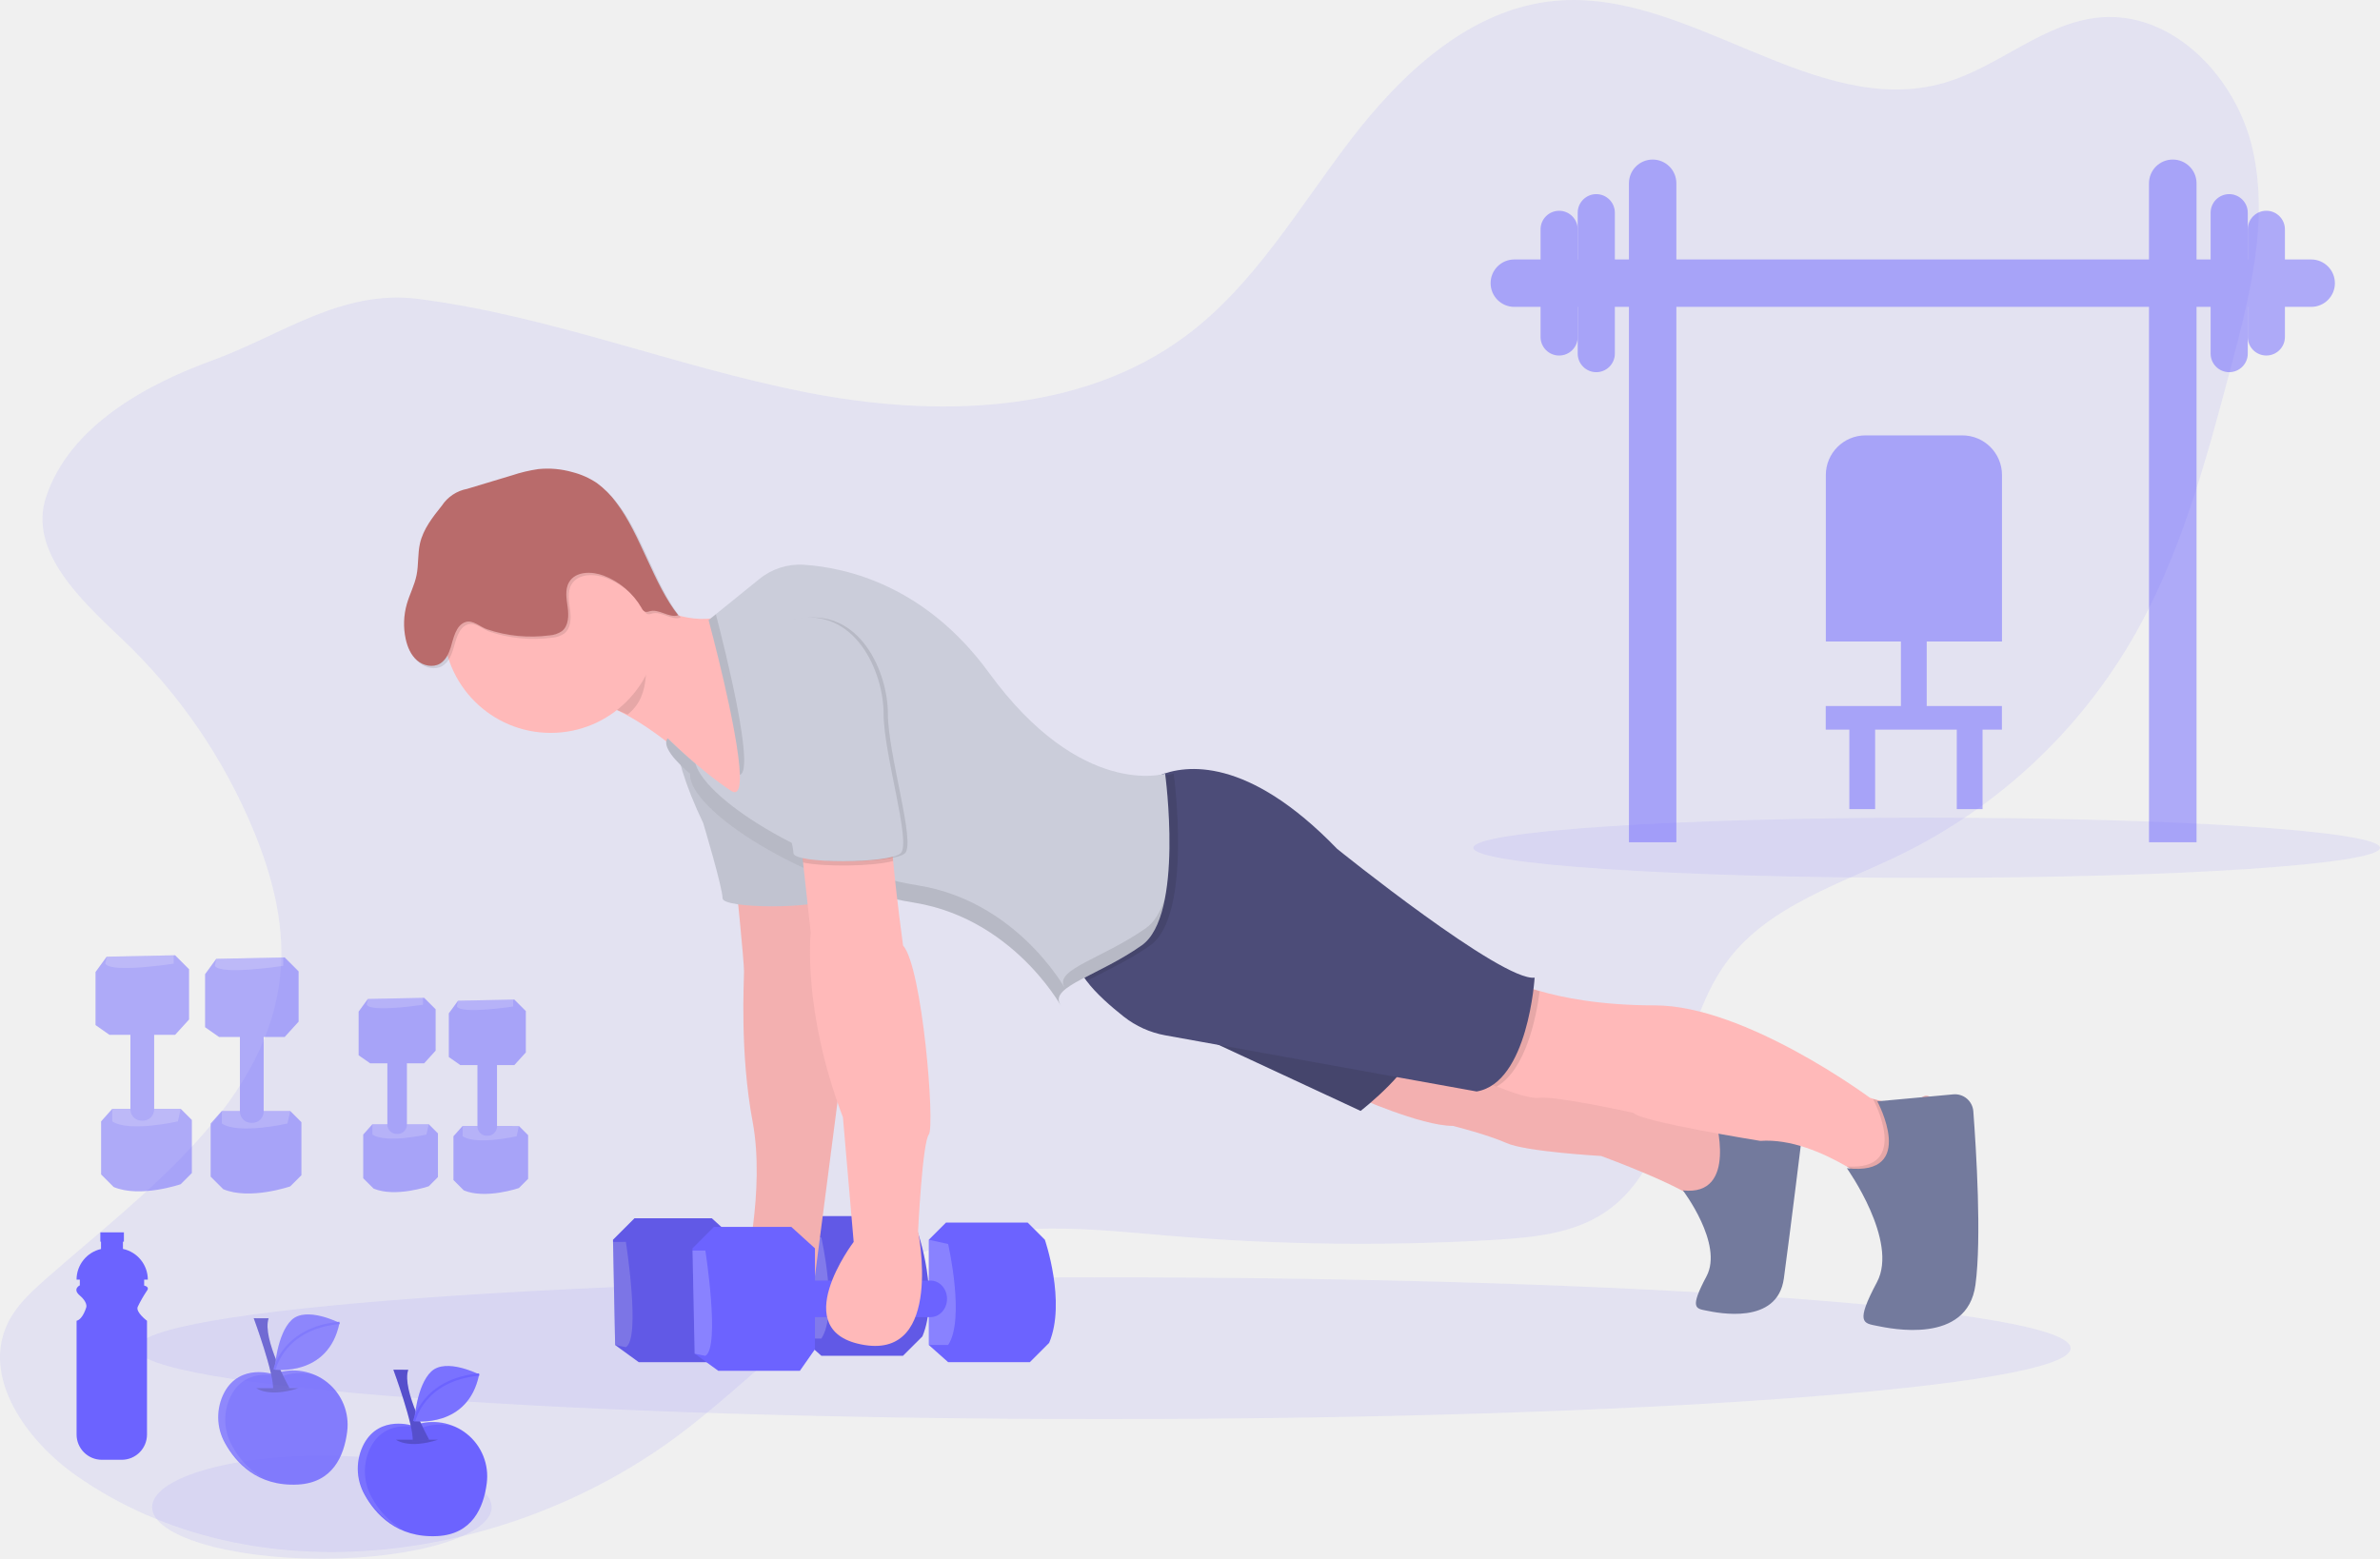
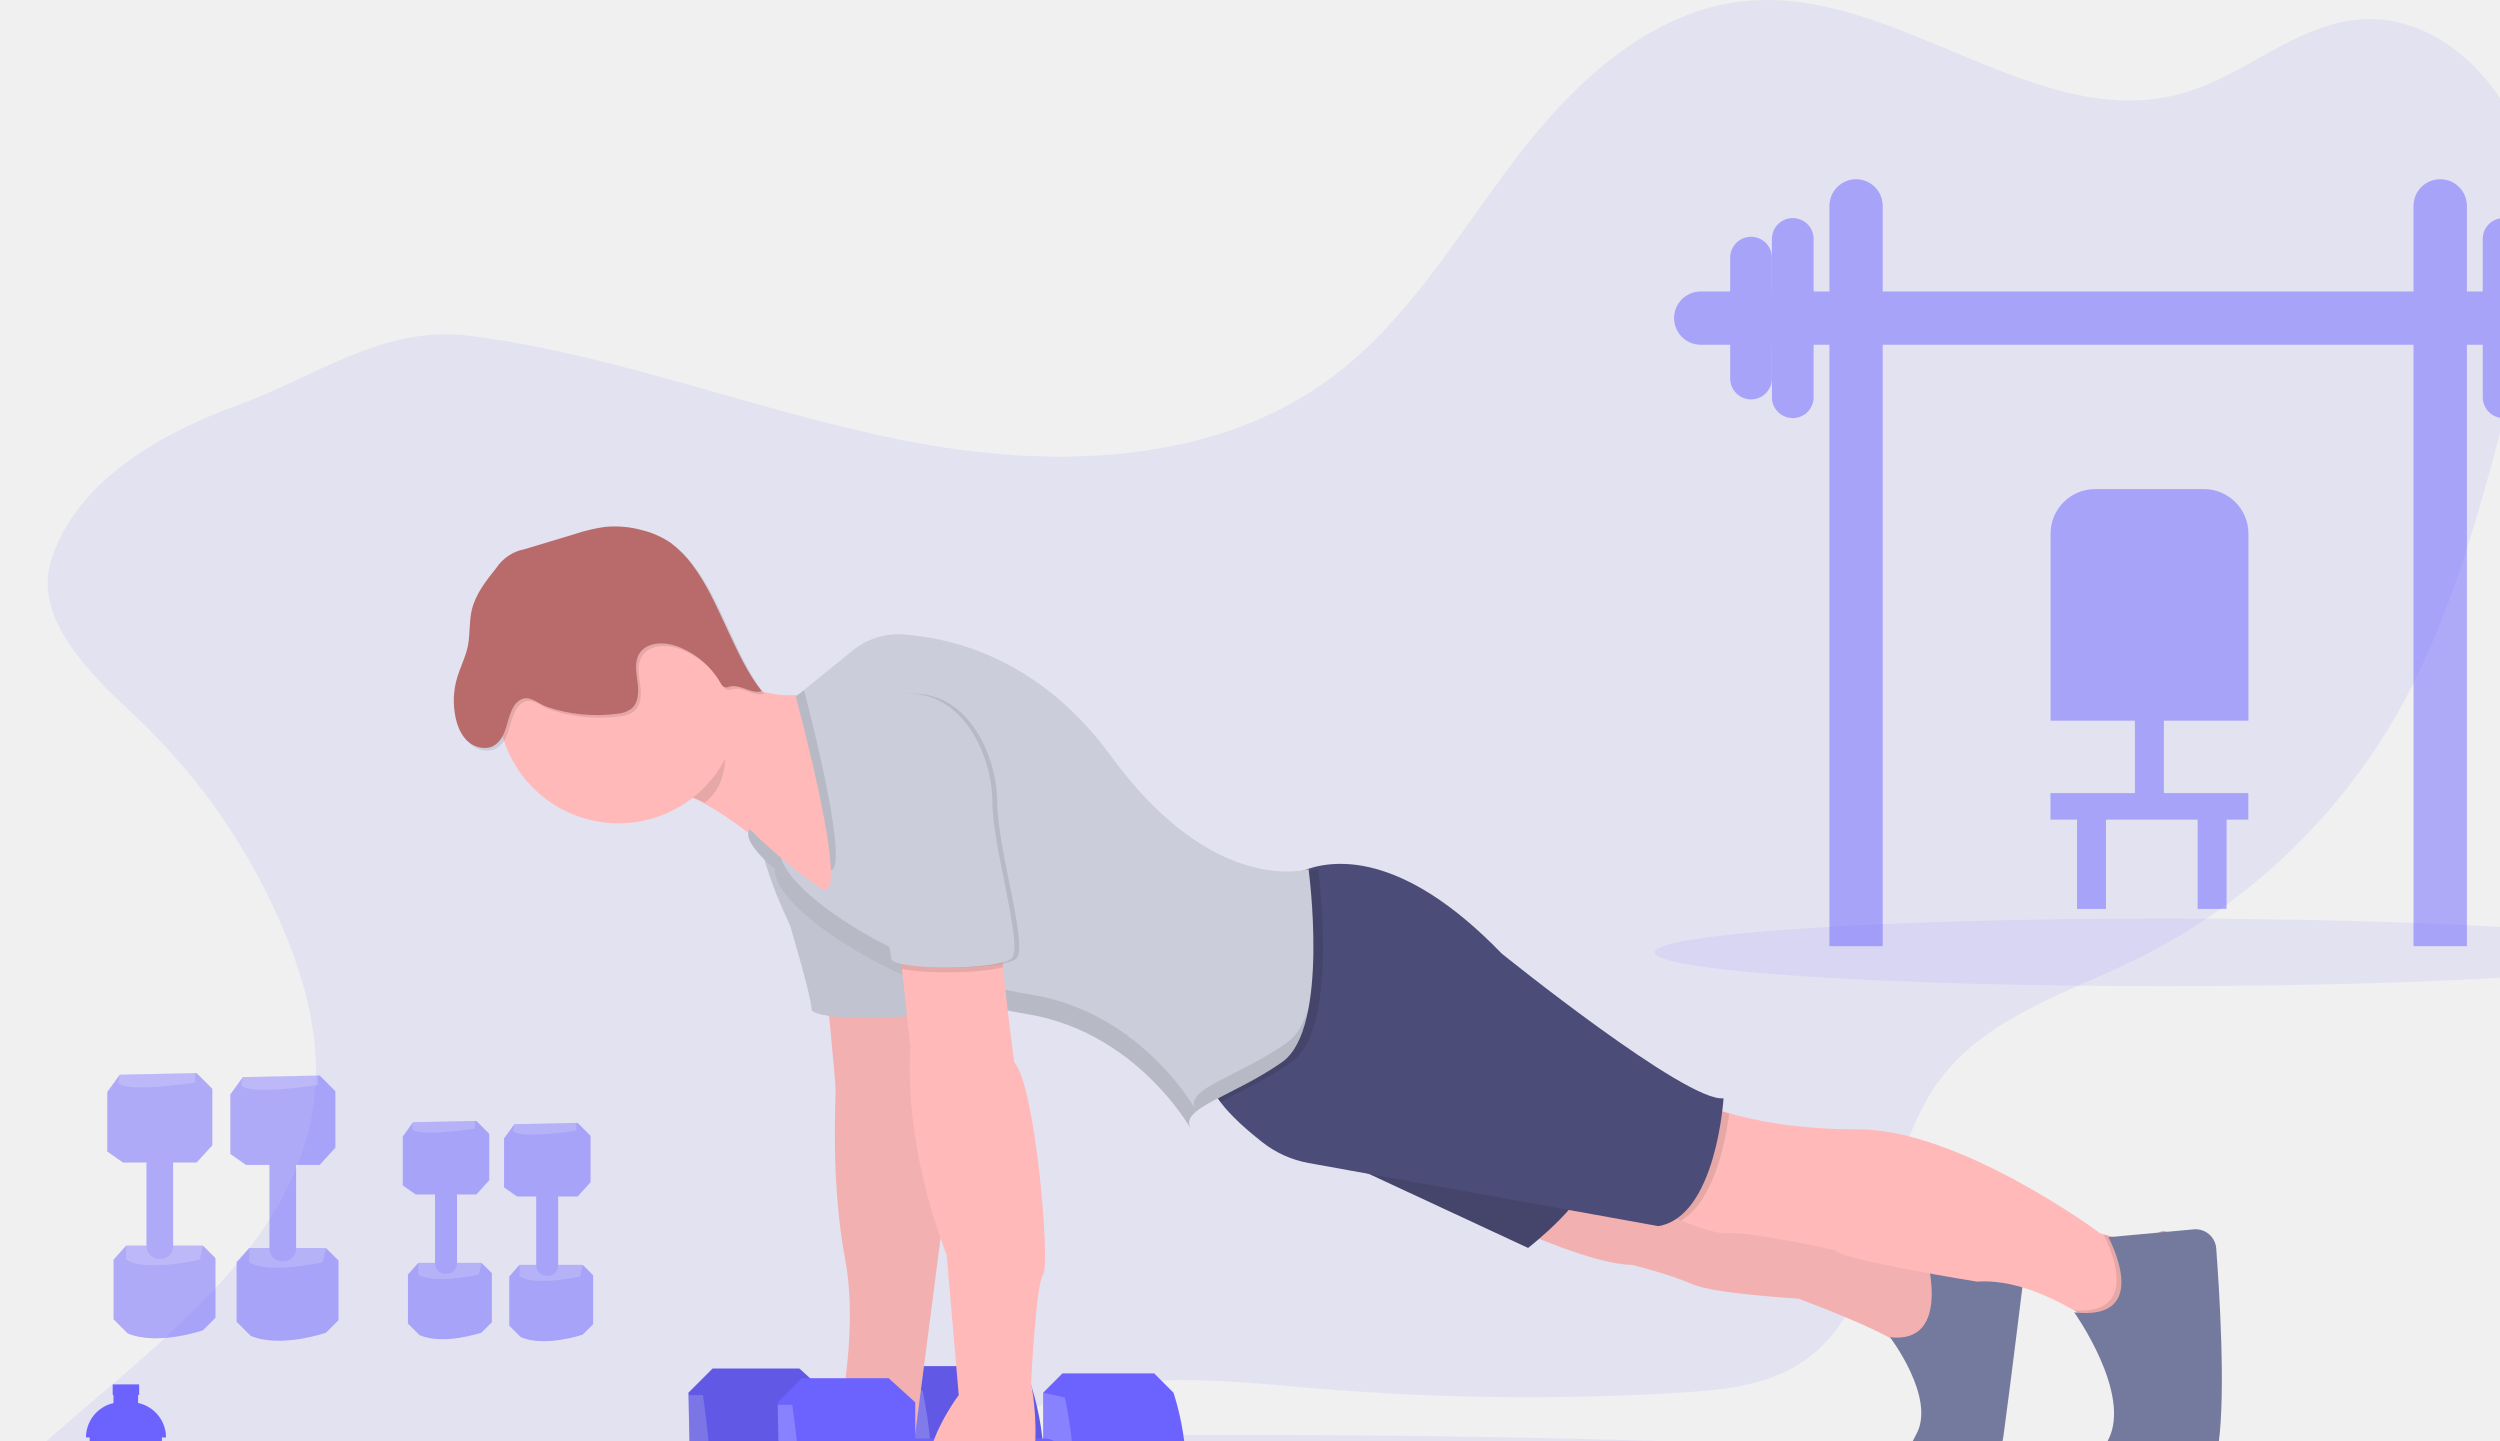
- <svg xmlns="http://www.w3.org/2000/svg" id="cbb27dff-01cf-4d21-b827-02c6f7b52fd7" data-name="Layer 1" width="1020" height="668.18" viewBox="0 0 1020 668.18">
+ <svg xmlns="http://www.w3.org/2000/svg" id="cbb27dff-01cf-4d21-b827-02c6f7b52fd7" data-name="Layer 1" width="954" height="549.86" viewBox="0 0 954 549.86">
  <path d="M109.75,328.95c-7.68,23.25,14.9,44.16,32.66,61A239.26,239.26,0,0,1,198.71,472c7.72,18.73,13.09,38.88,11.65,59.09-4.08,57.32-58.06,95.51-101.19,133.48C103.06,670,96.95,675.68,93.39,683c-11.43,23.49,8,50.56,29.4,65.54C199,801.86,309,786,382.92,729.55c38.28-29.24,71.18-69,117.57-82,29.66-8.27,61.14-4.35,91.83-1.8a977.73,977.73,0,0,0,138.34,1.64c16.18-1,33.1-2.56,46.65-11.45,34.31-22.48,28.52-75.78,53.28-108.48,17.8-23.5,48.21-32.56,74.68-45.55a233.64,233.64,0,0,0,97.83-90.78c21.25-36.17,32.26-77.29,43-117.83,8.1-30.46,16.23-62.36,9.37-93.13s-33.94-59.5-65.34-56.8c-24.11,2.07-43.29,21.12-66.51,27.94C868,167.69,814,110.8,756.3,116.29c-36.33,3.45-65.63,31-87.78,60s-40.9,61.65-70.15,83.49c-45.5,34-107.84,35.2-163.54,24.19s-109.14-32.68-165.46-39.9c-33.18-4.25-58.61,15.52-88.49,26.39C153.46,280.44,119.91,298.2,109.75,328.95Z" transform="translate(-90 -115.91)" fill="#6c63ff" opacity="0.1" />
  <ellipse cx="137.95" cy="646.08" rx="72.74" ry="22.1" fill="#6c63ff" opacity="0.1" />
  <ellipse cx="825.73" cy="363.42" rx="194.27" ry="12.89" fill="#6c63ff" opacity="0.1" />
  <g opacity="0.5">
    <path d="M708.28,68.4h0a10.16,10.16,0,0,1,10.16,10.16v282.5a0,0,0,0,1,0,0H698.12a0,0,0,0,1,0,0V78.55A10.16,10.16,0,0,1,708.28,68.4Z" fill="#6c63ff" />
    <path d="M931.21,68.4h0a10.16,10.16,0,0,1,10.16,10.16v282.5a0,0,0,0,1,0,0H921a0,0,0,0,1,0,0V78.55A10.16,10.16,0,0,1,931.21,68.4Z" fill="#6c63ff" />
    <rect x="899.59" y="56.37" width="20.32" height="361.84" rx="10.16" ry="10.16" transform="translate(1057.04 -788.36) rotate(90)" fill="#6c63ff" />
    <rect x="676.16" y="83.22" width="15.92" height="76.32" rx="7.96" ry="7.96" fill="#6c63ff" />
    <rect x="660.24" y="90.36" width="15.92" height="62.05" rx="7.96" ry="7.96" fill="#6c63ff" />
    <rect x="1037.4" y="199.13" width="15.92" height="76.32" rx="7.96" ry="7.96" transform="translate(2000.73 358.67) rotate(-180)" fill="#6c63ff" />
    <rect x="1053.33" y="206.27" width="15.92" height="62.05" rx="7.96" ry="7.96" transform="translate(2032.58 358.67) rotate(180)" fill="#6c63ff" />
  </g>
  <g opacity="0.5">
    <path d="M799.46,186.64H841a17,17,0,0,1,17,17V275a0,0,0,0,1,0,0h-75.5a0,0,0,0,1,0,0V203.64A17,17,0,0,1,799.46,186.64Z" fill="#6c63ff" />
    <rect x="814.68" y="268.59" width="11.05" height="36.83" fill="#6c63ff" />
    <rect x="792.58" y="310.02" width="11.05" height="36.83" fill="#6c63ff" />
    <rect x="838.62" y="310.02" width="11.05" height="36.83" fill="#6c63ff" />
    <rect x="782.46" y="302.65" width="75.5" height="10.13" fill="#6c63ff" />
  </g>
  <ellipse cx="473.09" cy="577.95" rx="414.32" ry="30.38" fill="#6c63ff" opacity="0.1" />
  <path d="M670.36,585.67s28.54,12.89,42.35,12.89c0,0,14.73,3.68,23,7.37s40.51,5.52,40.51,5.52,37.75,13.81,42.35,20.26,18.41-23,18.41-23l-7.37-18.41-139-26.7Z" transform="translate(-90 -115.91)" fill="#ffb9b9" />
  <path d="M670.36,585.67s28.54,12.89,42.35,12.89c0,0,14.73,3.68,23,7.37s40.51,5.52,40.51,5.52,37.75,13.81,42.35,20.26,18.41-23,18.41-23l-7.37-18.41-139-26.7Z" transform="translate(-90 -115.91)" opacity="0.05" />
  <path d="M811.23,626.19s17.49,23,10.13,36.83-4.6,13.81,0,14.73,30.38,6.45,33.15-13.81,8.29-65.37,8.29-65.37L825,594.88S835.17,628.95,811.23,626.19Z" transform="translate(-90 -115.91)" fill="#737a9d" />
  <path d="M593.94,555.29l79.18,36.83s24.86-19.34,23-29.46l-92.07-22.1Z" transform="translate(-90 -115.91)" fill="#4c4c78" />
  <path d="M593.94,555.29l79.18,36.83s24.86-19.34,23-29.46l-92.07-22.1Z" transform="translate(-90 -115.91)" opacity="0.1" />
  <path d="M926.32,603.17,918,623.42,898.7,628a123.29,123.29,0,0,0-17.29-12.08c-10.39-6-24.06-11.87-37-10.94,0,0-51.56-8.29-54.32-12,0,0-33.15-7.37-40.51-6.45-3.55.44-11.18-2.11-18.12-4.88-7.45-3-14.11-6.17-14.11-6.17l23.94-37.75a64.34,64.34,0,0,0,8.6,3c9.15,2.68,25.62,6.16,49.41,6.16,38.67,0,92.07,39.59,92.07,39.59s.53.18,1.44.45c4,1.21,15.4,4.06,20.66-.45C919.87,581.07,926.32,603.17,926.32,603.17Z" transform="translate(-90 -115.91)" fill="#ffb9b9" />
  <path d="M926.32,603.17,918,623.42,898.7,628a123.29,123.29,0,0,0-17.29-12.08c28.08,2.11,11.31-28.89,11.31-28.89h.06c4,1.21,15.4,4.06,20.66-.45C919.87,581.07,926.32,603.17,926.32,603.17Z" transform="translate(-90 -115.91)" opacity="0.1" />
  <path d="M881.52,616.7s22.27,31.23,12.9,48.82-5.86,17.58,0,18.76,38.69,8.21,42.2-17.58c2.7-19.83.33-57.89-.91-74.41a7.89,7.89,0,0,0-8.58-7.26l-32.57,3S912,620.22,881.52,616.7Z" transform="translate(-90 -115.91)" fill="#737a9d" />
  <polygon points="262.71 531.45 263.63 576.57 273.76 583.93 308.75 583.93 315.19 574.73 315.19 531.45 305.06 522.24 271.92 522.24 262.71 531.45" fill="#6c63ff" />
  <path d="M358.23,648.28s6.45,41.43,0,45.12l-4.6-.92-.92-44.19Z" transform="translate(-90 -115.91)" fill="#fff" opacity="0.2" />
  <path d="M433.73,644.6l7.37-7.37h35l7.37,7.37s9.21,26.7,1.84,44.19L477,697.08H442l-8.29-7.37Z" transform="translate(-90 -115.91)" fill="#6c63ff" />
  <polygon points="262.71 531.45 263.63 576.57 273.76 583.93 308.75 583.93 315.19 574.73 315.19 531.45 305.06 522.24 271.92 522.24 262.71 531.45" opacity="0.1" />
  <path d="M433.73,644.6l7.37-7.37h35l7.37,7.37s9.21,26.7,1.84,44.19L477,697.08H442l-8.29-7.37Z" transform="translate(-90 -115.91)" opacity="0.1" />
  <path d="M442,646.44s7.37,32.23,0,43.27h-8.29V644.6Z" transform="translate(-90 -115.91)" fill="#fff" opacity="0.2" />
  <path d="M405.19,491.76s3.68,35.91,3.68,40.51-1.84,35,3.68,64.45S408.87,663,408.87,663h30.38l12.89-99.44-9.21-52.48-3.68-16.57Z" transform="translate(-90 -115.91)" fill="#ffb9b9" />
  <path d="M405.19,491.76s3.68,35.91,3.68,40.51-1.84,35,3.68,64.45S408.87,663,408.87,663h30.38l12.89-99.44-9.21-52.48-3.68-16.57Z" transform="translate(-90 -115.91)" opacity="0.05" />
  <path d="M399.67,400.61s-40.51.92-8.29,68.13c0,0,8.29,27.62,8.29,32.23s41.43,4.6,46,0-7.37-42.35-7.37-59.85S426.37,395.09,399.67,400.61Z" transform="translate(-90 -115.91)" fill="#cbcdda" />
  <path d="M399.67,400.61s-40.51.92-8.29,68.13c0,0,8.29,27.62,8.29,32.23s41.43,4.6,46,0-7.37-42.35-7.37-59.85S426.37,395.09,399.67,400.61Z" transform="translate(-90 -115.91)" opacity="0.05" />
  <path d="M350.87,361s35,37.75,64.45,10.13l-3.68,97.6s-47.88-58-81-53.4Z" transform="translate(-90 -115.91)" fill="#ffb9b9" />
  <path d="M749.85,540.84c-1.4,10.79-5.8,33.51-18.43,40.87-7.45-3-14.11-6.17-14.11-6.17l23.94-37.75A64.34,64.34,0,0,0,749.85,540.84Z" transform="translate(-90 -115.91)" opacity="0.1" />
  <path d="M747.7,535s-2.76,45.12-24.86,48.8L589.36,559.72a40.29,40.29,0,0,1-17.74-8c-5.39-4.24-12-10-15.91-15.28-2.12-2.88-3.4-5.63-3.19-7.9.92-10.13,41.43-34.07,27.62-76.42a25.24,25.24,0,0,1,6.48-3.72c11.53-4.79,38.07-8.31,76.38,31.34C663,479.79,733.89,536.88,747.7,535Z" transform="translate(-90 -115.91)" fill="#4c4c78" />
  <polygon points="296.78 535.13 297.7 580.25 307.82 587.62 342.81 587.62 349.26 578.41 349.26 535.13 339.13 525.93 305.98 525.93 296.78 535.13" fill="#6c63ff" />
  <path d="M392.3,652s6.45,41.43,0,45.12l-4.6-.92L386.78,652Z" transform="translate(-90 -115.91)" fill="#fff" opacity="0.2" />
  <path d="M488.06,647.36l7.37-7.37h35l7.37,7.37s9.21,26.7,1.84,44.19l-8.29,8.29h-35l-8.29-7.37Z" transform="translate(-90 -115.91)" fill="#6c63ff" />
  <path d="M496.34,649.2s7.37,32.23,0,43.27h-8.29V647.36Z" transform="translate(-90 -115.91)" fill="#fff" opacity="0.2" />
  <path d="M439,664.86h49.81c3.9,0,7.06,3.5,7.06,7.83h0c0,4.32-3.16,7.83-7.06,7.83H439c-4.23,0-7.51-4.09-7-8.74h0C432.41,667.83,435.43,664.86,439,664.86Z" transform="translate(-90 -115.91)" fill="#6c63ff" />
  <path d="M582.89,521.22c-9.85,6.9-20.23,11.42-27.19,15.27-2.12-2.88-3.4-5.63-3.19-7.9.92-10.13,41.43-34.07,27.62-76.42a25.24,25.24,0,0,1,6.48-3.72,28.12,28.12,0,0,0,6.41-.88S601.3,508.33,582.89,521.22Z" transform="translate(-90 -115.91)" opacity="0.1" />
  <path d="M376.19,432.37s13.81,13.81,27.16,22.56c12.32,8.07-9.67-73.2-9.67-73.2s13.64-11,21.65-17.53A27.44,27.44,0,0,1,434.41,358c18.43,1.19,52.19,8.94,79.43,46.3,39.59,54.32,75.5,43.27,75.5,43.27s8.29,60.77-10.13,73.66-38.67,17.49-35,24.86-16.57-35.91-62.61-43.27-96.68-39.59-95.75-55.24C385.86,447.57,372.51,437,376.19,432.37Z" transform="translate(-90 -115.91)" fill="#cbcdda" />
  <path d="M366.52,385a46.27,46.27,0,0,0-.7-7.94c-12.06-6-10.35-14.16-10.35-14.16l-20.26,54.32c7.41-1,15.56,1.08,23.74,5C369.72,413.71,366.52,399.69,366.52,385Z" transform="translate(-90 -115.91)" opacity="0.1" />
  <circle cx="236.01" cy="268.13" r="46.04" fill="#ffb9b9" />
  <path d="M284.18,394.42c-.85,2.73-2.16,5.54-4.63,7-3,1.78-7.14.9-9.81-1.4s-4.11-5.74-4.86-9.18a30.82,30.82,0,0,1,.5-15.05c1.2-4.15,3.27-8,4.14-12.25.93-4.52.46-9.25,1.5-13.75,1.41-6.1,5.43-11.21,9.35-16.1a16.62,16.62,0,0,1,10.83-7.2l19.27-5.81A65.11,65.11,0,0,1,321.69,318a38.87,38.87,0,0,1,14.59,1.28A33.61,33.61,0,0,1,346.86,324a39.13,39.13,0,0,1,8.35,8.45c10.19,13.32,16,35.11,26.51,48.22-4.15,1.28-8.3-3-12.45-1.7a2.92,2.92,0,0,1-1.87.15,3.07,3.07,0,0,1-1.37-1.52,31.87,31.87,0,0,0-16.29-13.94c-5.1-1.93-12-1.92-14.79,2.76-1.89,3.16-1.13,7.15-.63,10.8s.41,8-2.48,10.25a10.72,10.72,0,0,1-5.38,1.82,59.28,59.28,0,0,1-26.66-2.61c-3-1-6.05-4.13-9.22-3.13C286.3,384.9,285.31,390.79,284.18,394.42Z" transform="translate(-90 -115.91)" opacity="0.1" />
  <path d="M283.17,393.41c-.85,2.73-2.16,5.54-4.63,7-3,1.78-7.14.9-9.81-1.4s-4.11-5.74-4.86-9.18a30.82,30.82,0,0,1,.5-15.05c1.2-4.15,3.27-8,4.14-12.25.93-4.52.46-9.25,1.5-13.75,1.41-6.1,5.43-11.21,9.35-16.1a16.62,16.62,0,0,1,10.83-7.2l19.27-5.81A65.11,65.11,0,0,1,320.68,317a38.87,38.87,0,0,1,14.59,1.28A33.61,33.61,0,0,1,345.85,323a39.13,39.13,0,0,1,8.35,8.45c10.19,13.32,16,35.11,26.51,48.22-4.15,1.28-8.3-3-12.45-1.7a2.92,2.92,0,0,1-1.87.15A3.07,3.07,0,0,1,365,376.6a31.87,31.87,0,0,0-16.29-13.94c-5.1-1.93-12-1.92-14.79,2.76-1.89,3.16-1.13,7.15-.63,10.8s.41,8-2.48,10.25a10.72,10.72,0,0,1-5.38,1.82,59.28,59.28,0,0,1-26.66-2.61c-3-1-6.05-4.13-9.22-3.13C285.29,383.89,284.3,389.78,283.17,393.41Z" transform="translate(-90 -115.91)" fill="#b96b6b" />
  <g opacity="0.1">
    <path d="M396.8,379.22l-3.12,2.52s12.89,47.63,13.4,66.34C413.66,446.3,401,395.34,396.8,379.22Z" transform="translate(-90 -115.91)" />
    <path d="M581,513.86c-18.41,12.89-38.67,17.49-35,24.86s-16.57-35.91-62.61-43.27c-43.19-6.91-90.43-35.7-95.35-52.16-6.9-5.9-11.92-10.91-11.92-10.91-3.68,4.6,9.67,15.19,9.67,15.19-.92,15.65,49.72,47.88,95.75,55.24s66.29,50.64,62.61,43.27,16.57-12,35-24.86c5.27-3.69,8.35-11.3,10.07-20.29C587.44,506.62,584.8,511.23,581,513.86Z" transform="translate(-90 -115.91)" />
  </g>
  <path d="M488.06,602.25c-2.76,3.68-4.6,41.43-4.6,41.43s11,54.32-23,48.8-4.6-44.19-4.6-44.19l-4.6-53.4c-17.49-46-13.81-79.18-13.81-79.18l-3.27-30.07-1.34-12.28,39.59-9.21c-1.08,1.44-.62,10.42.35,20.85,1.51,16.34,4.25,36.23,4.25,36.23C485.29,530.43,490.82,598.56,488.06,602.25Z" transform="translate(-90 -115.91)" fill="#ffb9b9" />
  <path d="M431.89,381.28s-40.51.92-8.29,68.13c0,0,8.29,27.62,8.29,32.23s41.43,4.6,46,0-7.37-42.35-7.37-59.85S458.59,375.75,431.89,381.28Z" transform="translate(-90 -115.91)" opacity="0.1" />
  <path d="M472.75,485c-8.6,2.35-29.68,2.56-38.61.64l-1.34-12.28,39.59-9.21C471.33,465.58,471.79,474.56,472.75,485Z" transform="translate(-90 -115.91)" opacity="0.1" />
  <path d="M430.05,381.28s-40.51.92-8.29,68.13c0,0,8.29,27.62,8.29,32.23s41.43,4.6,46,0-7.37-42.35-7.37-59.85S456.75,375.75,430.05,381.28Z" transform="translate(-90 -115.91)" fill="#cbcdda" />
  <g opacity="0.5">
    <polygon points="75.04 409.5 45.72 410.1 40.94 416.68 40.94 439.42 46.92 443.61 75.04 443.61 81.03 437.03 81.03 415.49 75.04 409.5" fill="#6c63ff" />
    <path d="M164.45,529s-26.93,4.19-29.32,0l.6-3,28.72-.6Z" transform="translate(-90 -115.91)" fill="#fff" opacity="0.2" />
    <path d="M167.44,591.23l4.79,4.79v22.74l-4.79,4.79s-17.35,6-28.72,1.2l-5.39-5.39V596.62l4.79-5.39Z" transform="translate(-90 -115.91)" fill="#6c63ff" />
    <path d="M166.24,596.62s-20.94,4.79-28.12,0v-5.39h29.32Z" transform="translate(-90 -115.91)" fill="#fff" opacity="0.2" />
    <path d="M156.07,559.36v32.37a4.86,4.86,0,0,1-5.09,4.59h0a4.86,4.86,0,0,1-5.09-4.59V559.36c0-2.75,2.66-4.88,5.68-4.56h0A4.79,4.79,0,0,1,156.07,559.36Z" transform="translate(-90 -115.91)" fill="#6c63ff" />
    <polygon points="122 410.42 92.68 411.02 87.89 417.6 87.89 440.34 93.88 444.53 122 444.53 127.98 437.95 127.98 416.41 122 410.42" fill="#6c63ff" />
    <path d="M211.4,529.93s-26.93,4.19-29.32,0l.6-3,28.72-.6Z" transform="translate(-90 -115.91)" fill="#fff" opacity="0.2" />
    <path d="M214.39,592.16l4.79,4.79v22.74l-4.79,4.79s-17.35,6-28.72,1.2l-5.39-5.39V597.54l4.79-5.39Z" transform="translate(-90 -115.91)" fill="#6c63ff" />
    <path d="M213.2,597.54s-20.94,4.79-28.12,0v-5.39h29.32Z" transform="translate(-90 -115.91)" fill="#fff" opacity="0.2" />
    <path d="M203,560.28v32.37a4.86,4.86,0,0,1-5.09,4.59h0a4.86,4.86,0,0,1-5.09-4.59V560.28c0-2.75,2.66-4.88,5.68-4.56h0A4.79,4.79,0,0,1,203,560.28Z" transform="translate(-90 -115.91)" fill="#6c63ff" />
    <polygon points="181.78 427.74 157.64 428.23 153.7 433.65 153.7 452.37 158.63 455.81 181.78 455.81 186.7 450.39 186.7 432.66 181.78 427.74" fill="#6c63ff" />
    <path d="M271.28,546.6s-22.17,3.45-24.14,0l.49-2.46,23.64-.49Z" transform="translate(-90 -115.91)" fill="#fff" opacity="0.2" />
    <path d="M273.75,597.83l3.94,3.94v18.72l-3.94,3.94s-14.28,4.93-23.64,1L245.67,621V602.26l3.94-4.43Z" transform="translate(-90 -115.91)" fill="#6c63ff" />
    <path d="M272.76,602.26s-17.24,3.94-23.15,0v-4.43h24.14Z" transform="translate(-90 -115.91)" fill="#fff" opacity="0.2" />
    <path d="M264.39,571.59v26.65A4,4,0,0,1,260.2,602h0a4,4,0,0,1-4.19-3.78V571.59a4.05,4.05,0,0,1,4.68-3.75h0A3.94,3.94,0,0,1,264.39,571.59Z" transform="translate(-90 -115.91)" fill="#6c63ff" />
    <polygon points="220.43 428.49 196.29 428.99 192.35 434.4 192.35 453.12 197.28 456.57 220.43 456.57 225.36 451.15 225.36 433.42 220.43 428.49" fill="#6c63ff" />
    <path d="M309.94,547.36s-22.17,3.45-24.14,0l.49-2.46,23.64-.49Z" transform="translate(-90 -115.91)" fill="#fff" opacity="0.2" />
    <path d="M312.4,598.59l3.94,3.94v18.72l-3.94,3.94s-14.28,4.93-23.64,1l-4.43-4.43V603l3.94-4.43Z" transform="translate(-90 -115.91)" fill="#6c63ff" />
    <path d="M311.42,603s-17.24,3.94-23.15,0v-4.43H312.4Z" transform="translate(-90 -115.91)" fill="#fff" opacity="0.2" />
    <path d="M303,572.35V599a4,4,0,0,1-4.19,3.78h0a4,4,0,0,1-4.19-3.78V572.35a4.05,4.05,0,0,1,4.68-3.75h0A3.94,3.94,0,0,1,303,572.35Z" transform="translate(-90 -115.91)" fill="#6c63ff" />
  </g>
  <g opacity="0.8">
    <path d="M207.18,705s-14.17-4.8-21,7.69a22.78,22.78,0,0,0,.3,21.93c4.48,8.1,13.71,18.61,31.2,17.68,14.84-.79,19.77-12.12,21.11-22.65a23.27,23.27,0,0,0-30.9-24.91Z" transform="translate(-90 -115.91)" fill="#6c63ff" />
    <path d="M189.49,735.73a22.78,22.78,0,0,1-.3-21.93c6.82-12.49,21-7.69,21-7.69l.73-.26a23.06,23.06,0,0,1,16.65.37,23.06,23.06,0,0,0-19.66-1.88l-.73.26s-14.17-4.8-21,7.69a22.78,22.78,0,0,0,.3,21.93c3,5.33,8,11.7,16,15.17A35.13,35.13,0,0,1,189.49,735.73Z" transform="translate(-90 -115.91)" fill="#fff" opacity="0.1" />
    <path d="M199.86,711s5.25,4.13,18,0" transform="translate(-90 -115.91)" opacity="0.2" />
    <path d="M198.74,681s9,24.4,8.26,30.78l7.13-.75s-12-21.39-9-30Z" transform="translate(-90 -115.91)" fill="#6c63ff" />
    <path d="M198.74,681s9,24.4,8.26,30.78l7.13-.75s-12-21.39-9-30Z" transform="translate(-90 -115.91)" opacity="0.2" />
    <path d="M235.5,683s-14.18-7.25-20.52-1.26-7.32,21.3-7.32,21.3S230.78,706.23,235.5,683Z" transform="translate(-90 -115.91)" fill="#6c63ff" />
    <path d="M235.5,683s-14.18-7.25-20.52-1.26-7.32,21.3-7.32,21.3S230.78,706.23,235.5,683Z" transform="translate(-90 -115.91)" fill="#fff" opacity="0.1" />
    <path d="M207.66,703s3.72-17.77,27.84-20" transform="translate(-90 -115.91)" fill="none" stroke="#6c63ff" stroke-miterlimit="10" />
  </g>
  <path d="M267,727.09s-14.17-4.8-21,7.69a22.78,22.78,0,0,0,.3,21.93c4.48,8.1,13.71,18.61,31.2,17.68,14.84-.79,19.77-12.12,21.11-22.65a23.27,23.27,0,0,0-30.9-24.91Z" transform="translate(-90 -115.91)" fill="#6c63ff" />
  <path d="M249.34,757.83a22.78,22.78,0,0,1-.3-21.93c6.82-12.49,21-7.69,21-7.69l.73-.26a23.06,23.06,0,0,1,16.65.37,23.06,23.06,0,0,0-19.66-1.88l-.73.26s-14.17-4.8-21,7.69a22.78,22.78,0,0,0,.3,21.93c3,5.33,8,11.7,16,15.17A35.13,35.13,0,0,1,249.34,757.83Z" transform="translate(-90 -115.91)" fill="#fff" opacity="0.1" />
  <path d="M259.71,733.09s5.25,4.13,18,0" transform="translate(-90 -115.91)" opacity="0.2" />
  <path d="M258.58,703.07s9,24.4,8.26,30.78l7.13-.75s-12-21.39-9-30Z" transform="translate(-90 -115.91)" fill="#6c63ff" />
  <path d="M258.58,703.07s9,24.4,8.26,30.78l7.13-.75s-12-21.39-9-30Z" transform="translate(-90 -115.91)" opacity="0.2" />
  <path d="M295.35,705.1s-14.18-7.25-20.52-1.26-7.32,21.3-7.32,21.3S290.63,728.32,295.35,705.1Z" transform="translate(-90 -115.91)" fill="#6c63ff" />
  <path d="M295.35,705.1s-14.18-7.25-20.52-1.26-7.32,21.3-7.32,21.3S290.63,728.32,295.35,705.1Z" transform="translate(-90 -115.91)" fill="#fff" opacity="0.1" />
  <path d="M267.51,725.14s3.72-17.77,27.84-20" transform="translate(-90 -115.91)" fill="none" stroke="#6c63ff" stroke-miterlimit="10" />
  <path d="M153,669.17s1.39-1.55-1.22-2.17v-2.55h1.57a13.46,13.46,0,0,0-10.66-13.16v-3.09h.41v-4H133v4h.29v3.13a13.46,13.46,0,0,0-10.48,13.12h1.4v2.45s-3.32,1.57,0,4.37,2.8,4.89,2.8,4.89-1.4,5.24-4.19,5.94v48.75a10.83,10.83,0,0,0,10.83,10.83h8.56A10.83,10.83,0,0,0,153,730.86V682.1s-4.89-3.67-4-5.94A55,55,0,0,1,153,669.17Z" transform="translate(-90 -115.91)" fill="#6c63ff" />
</svg>
